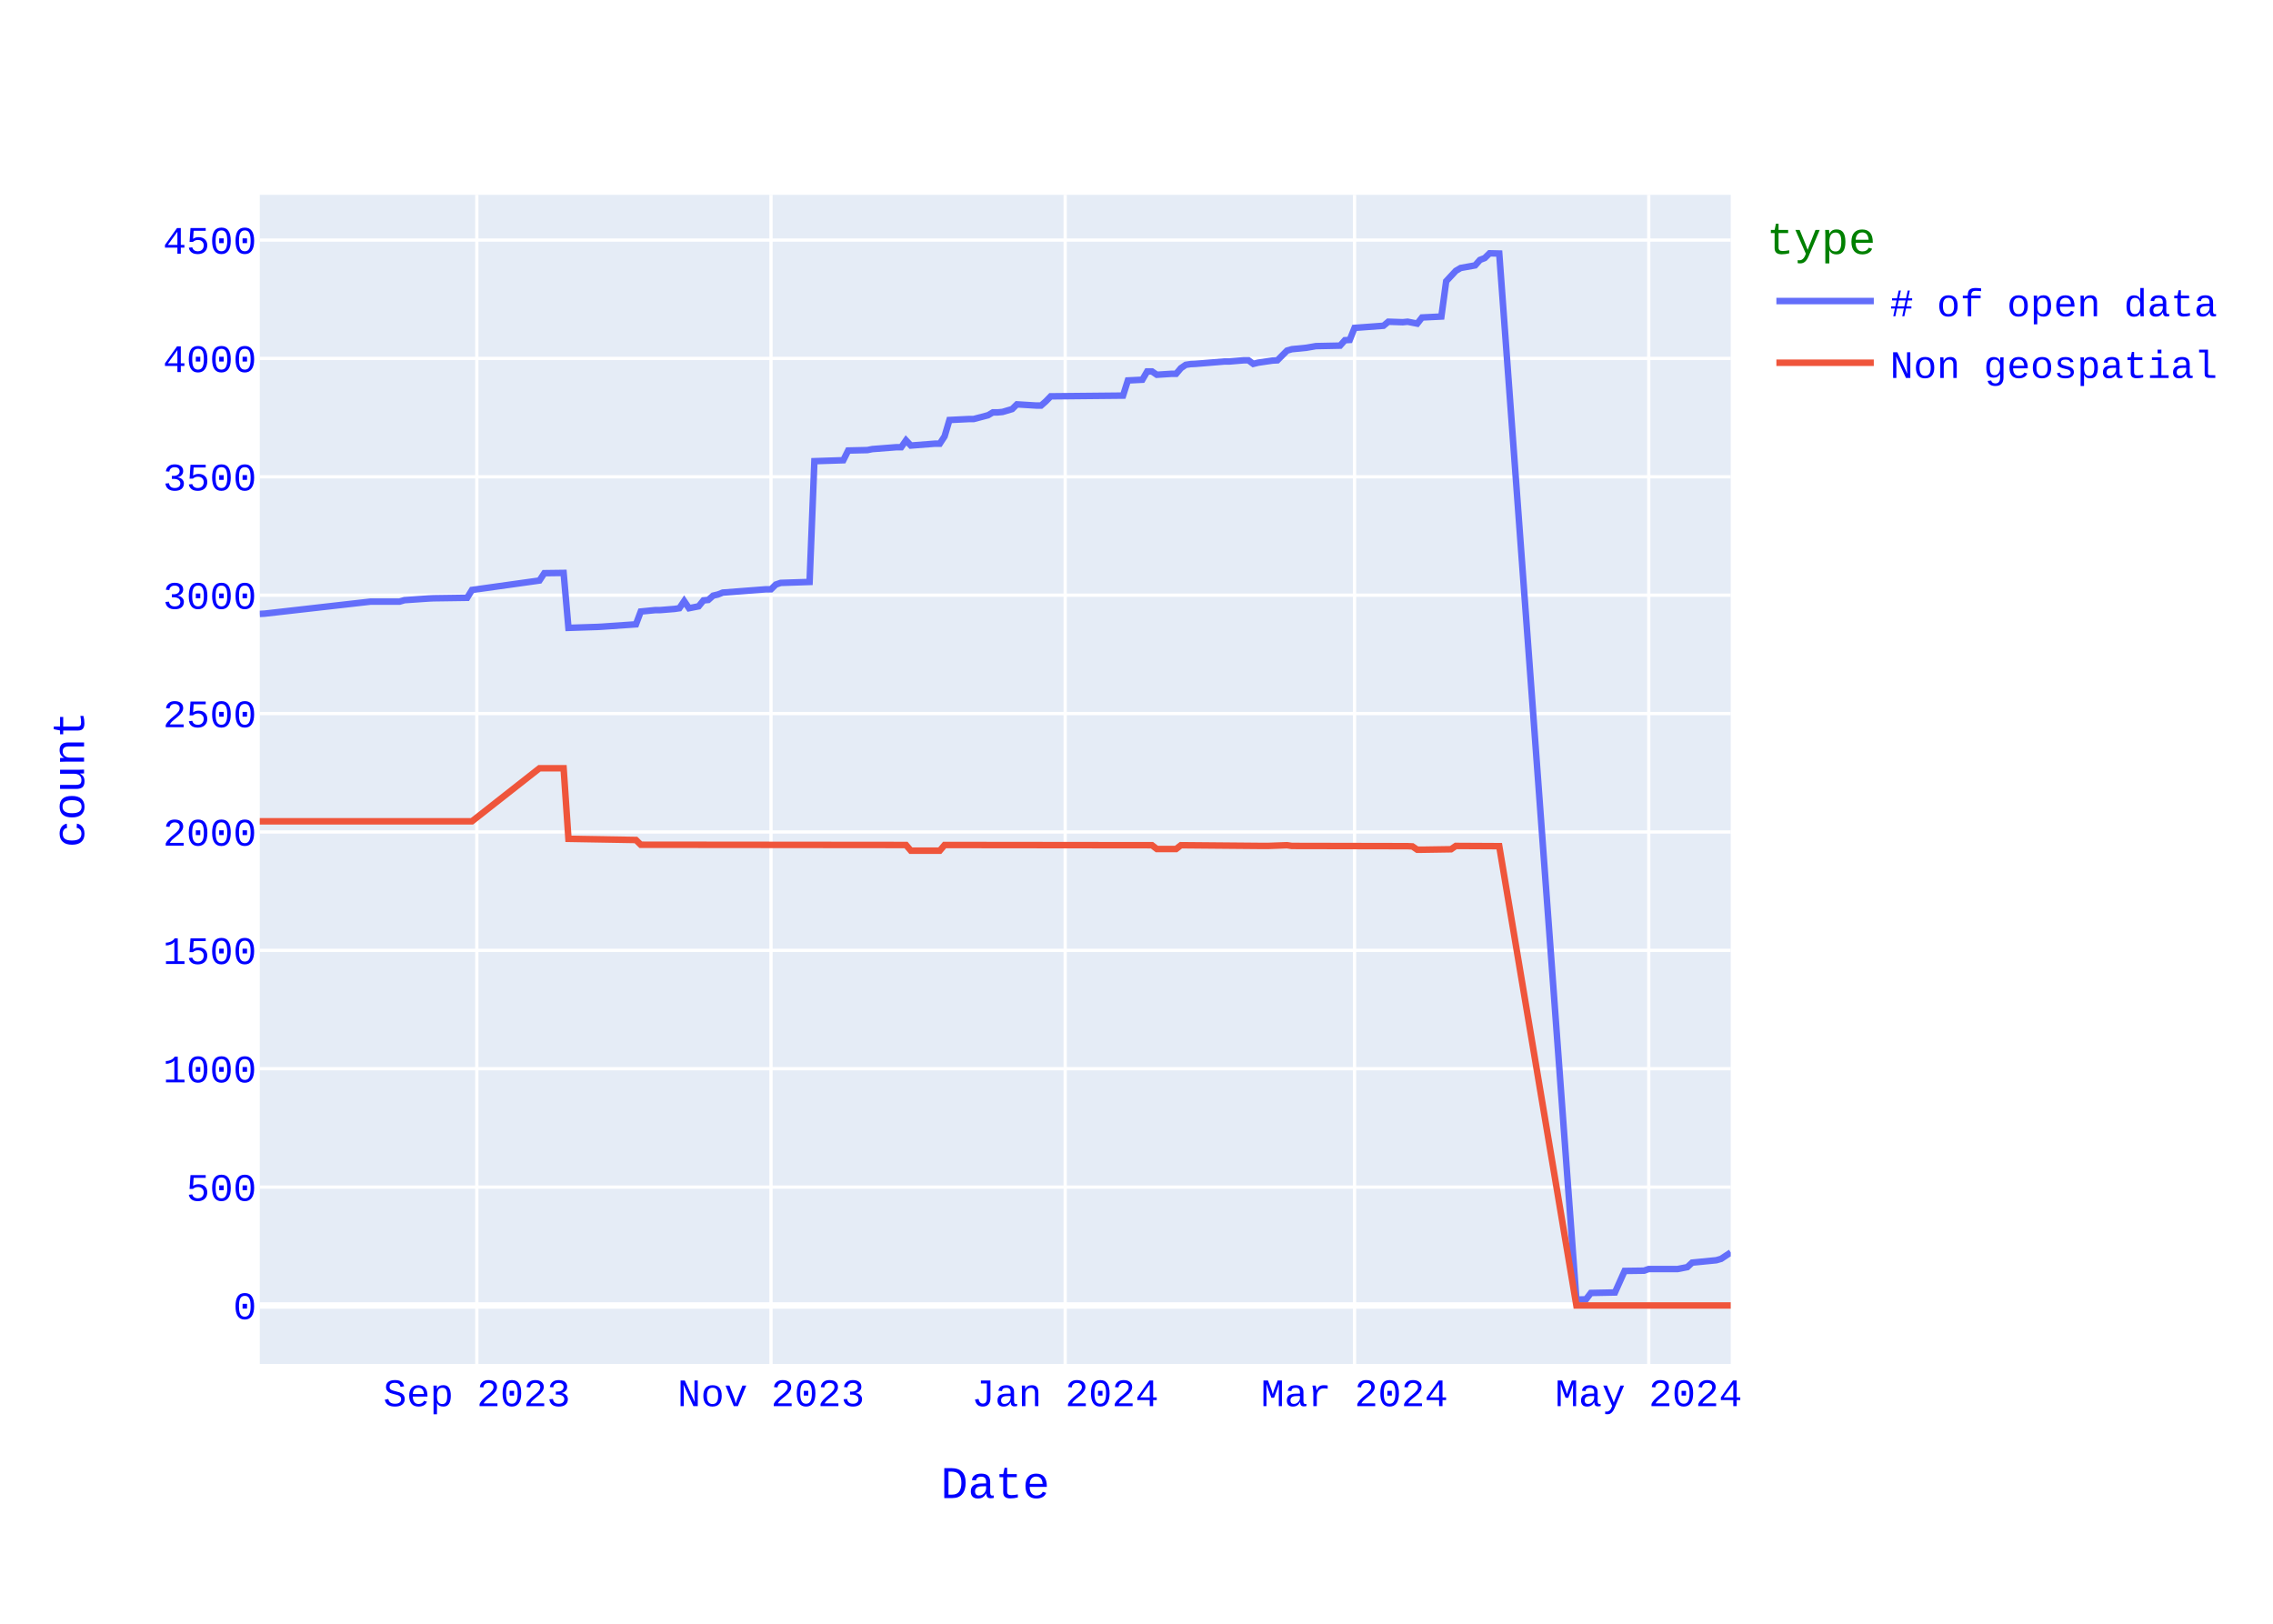
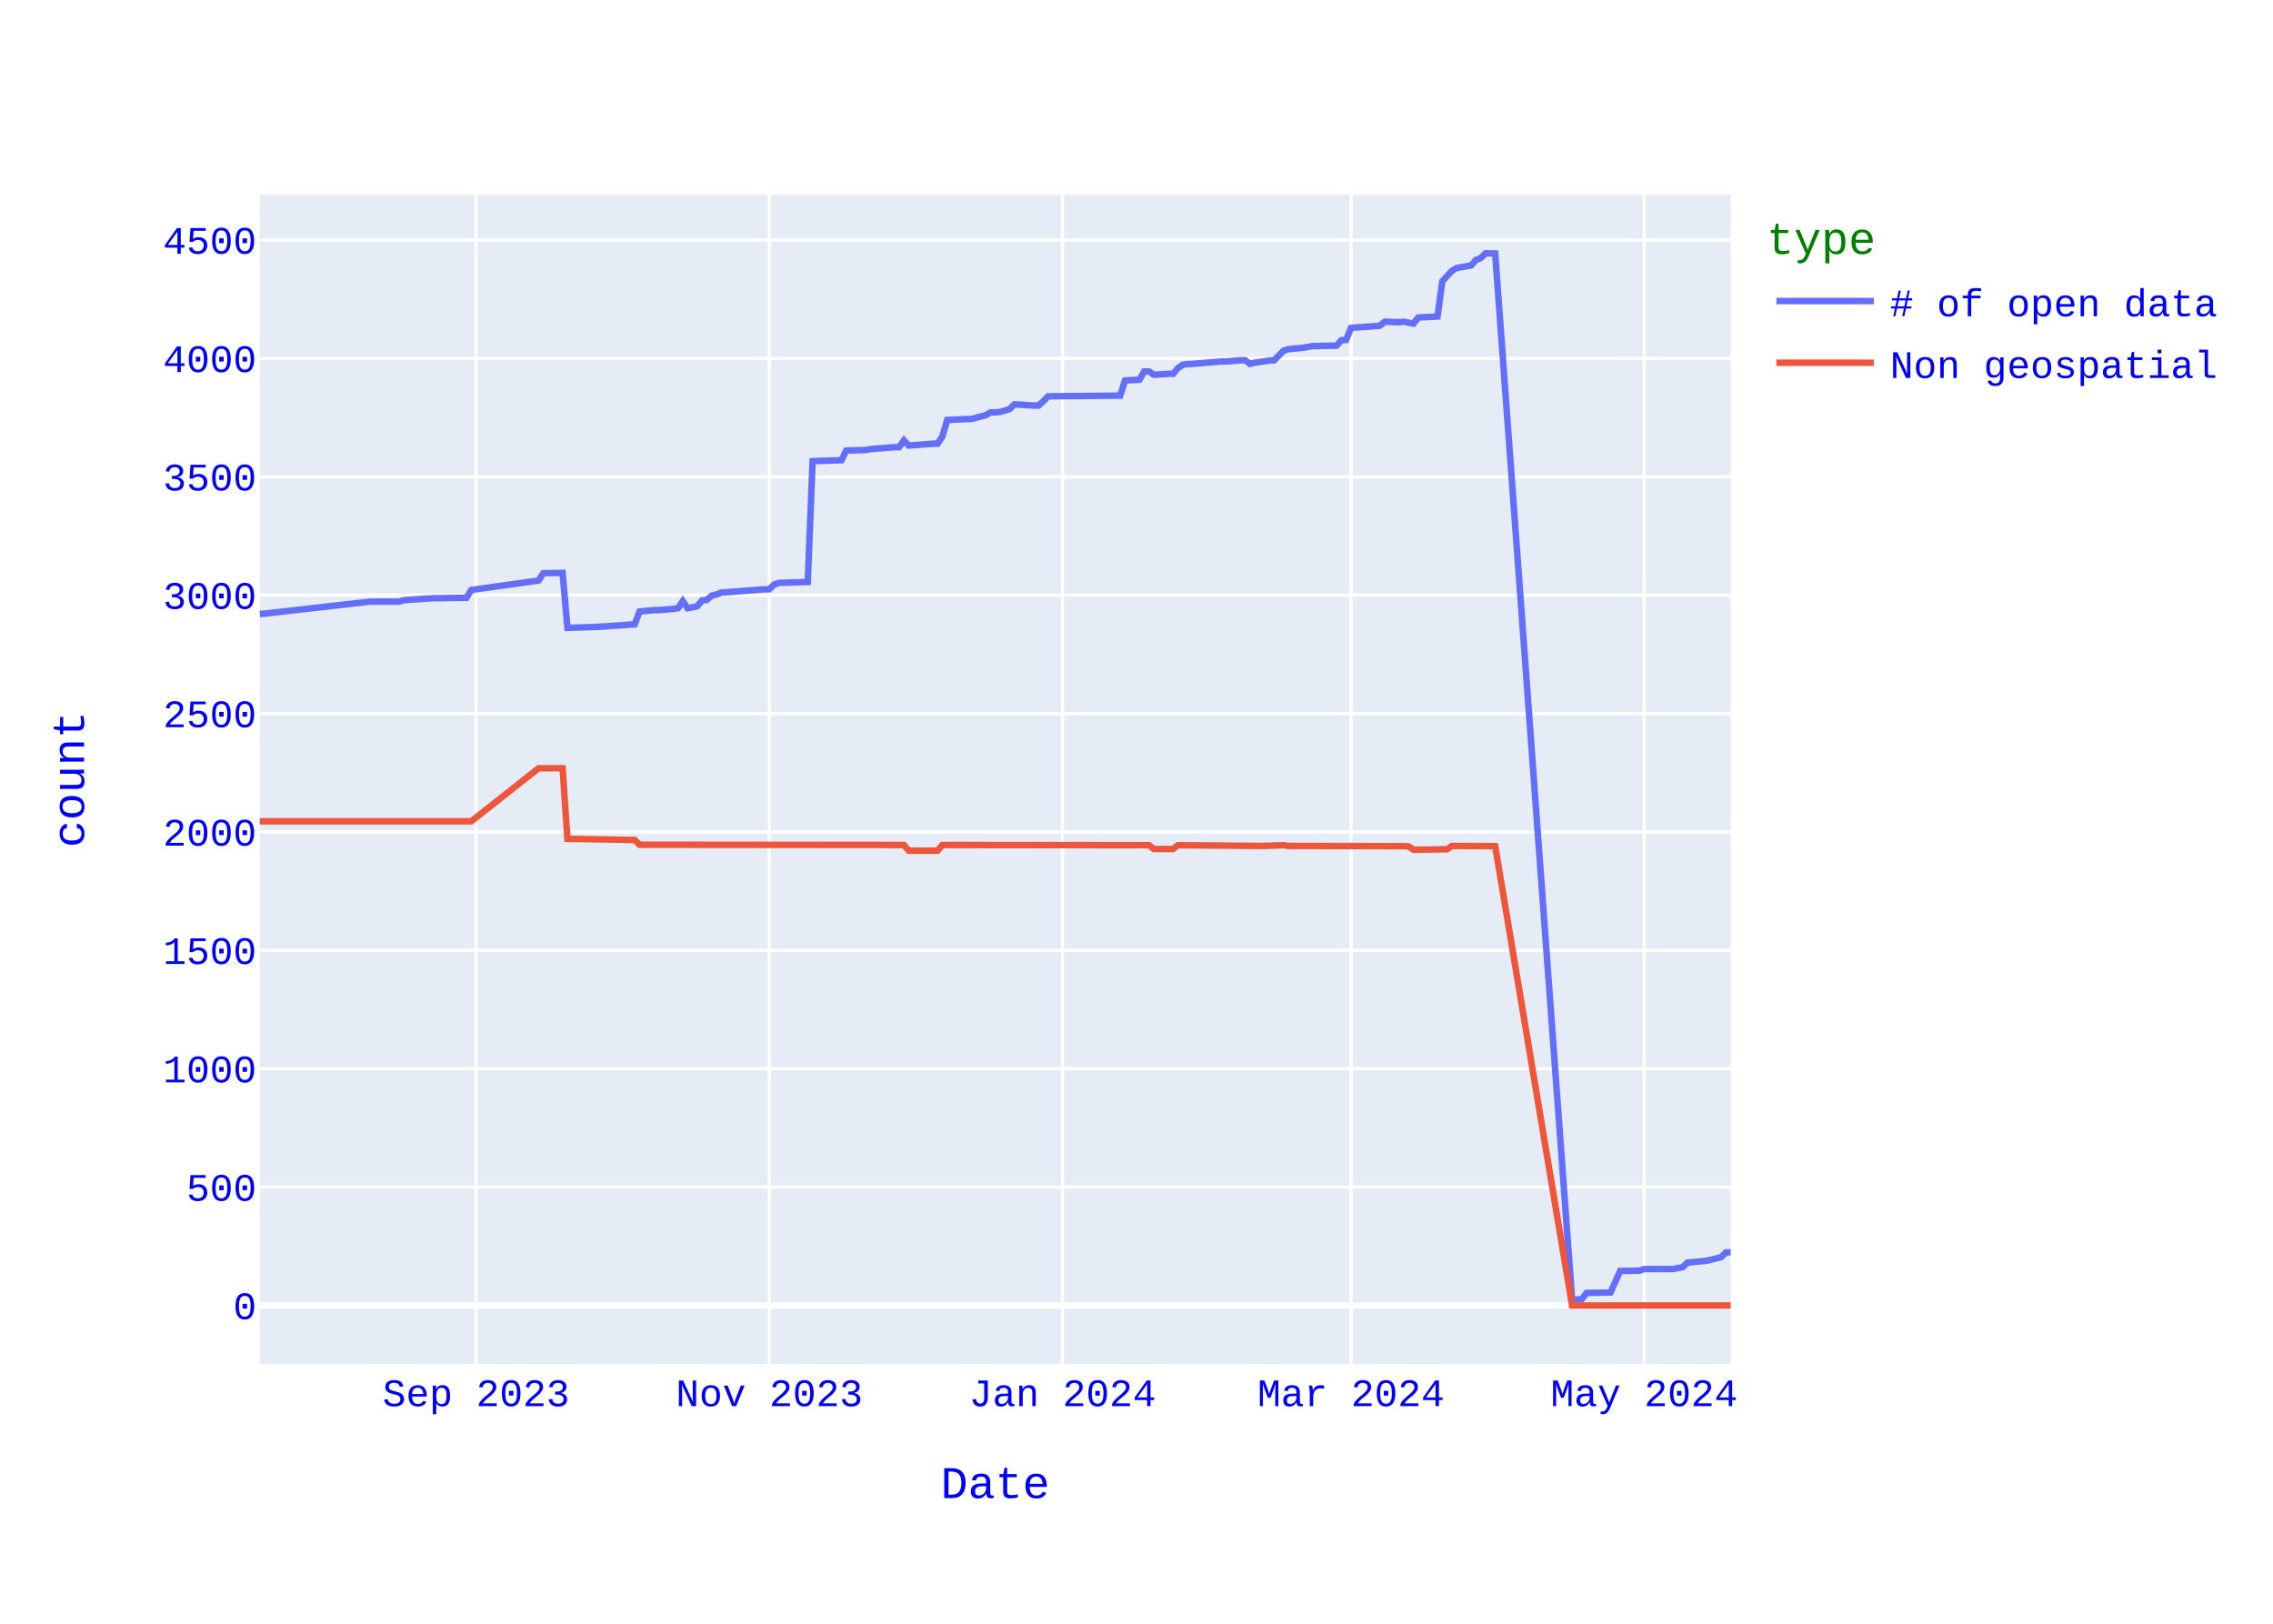
<svg xmlns="http://www.w3.org/2000/svg" class="main-svg" width="700" height="500" style="" viewBox="0 0 700 500">
  <rect x="0" y="0" width="700" height="500" style="fill: rgb(255, 255, 255); fill-opacity: 1;" />
-   <defs id="defs-02bb79">
+   <defs id="defs-728d33">
    <g class="clips">
-       <clipPath id="clip02bb79xyplot" class="plotclip">
+       <clipPath id="clip728d33xyplot" class="plotclip">
        <rect width="453" height="360" />
      </clipPath>
-       <clipPath class="axesclip" id="clip02bb79x">
+       <clipPath class="axesclip" id="clip728d33x">
        <rect x="80" y="0" width="453" height="500" />
      </clipPath>
-       <clipPath class="axesclip" id="clip02bb79y">
+       <clipPath class="axesclip" id="clip728d33y">
        <rect x="0" y="60" width="700" height="360" />
      </clipPath>
-       <clipPath class="axesclip" id="clip02bb79xy">
+       <clipPath class="axesclip" id="clip728d33xy">
        <rect x="80" y="60" width="453" height="360" />
      </clipPath>
    </g>
    <g class="gradients" />
    <g class="patterns" />
  </defs>
  <g class="bglayer">
    <rect class="bg" x="80" y="60" width="453" height="360" style="fill: rgb(229, 236, 246); fill-opacity: 1; stroke-width: 0;" />
  </g>
  <g class="layer-below">
    <g class="imagelayer" />
    <g class="shapelayer" />
  </g>
  <g class="cartesianlayer">
    <g class="subplot xy">
      <g class="layer-subplot">
        <g class="shapelayer" />
        <g class="imagelayer" />
      </g>
      <g class="minor-gridlayer">
        <g class="x" />
        <g class="y" />
      </g>
      <g class="gridlayer">
        <g class="x">
-           <path class="xgrid crisp" transform="translate(146.84,0)" d="M0,60v360" style="stroke: rgb(255, 255, 255); stroke-opacity: 1; stroke-width: 1px;" />
-           <path class="xgrid crisp" transform="translate(237.44,0)" d="M0,60v360" style="stroke: rgb(255, 255, 255); stroke-opacity: 1; stroke-width: 1px;" />
-           <path class="xgrid crisp" transform="translate(328.04,0)" d="M0,60v360" style="stroke: rgb(255, 255, 255); stroke-opacity: 1; stroke-width: 1px;" />
-           <path class="xgrid crisp" transform="translate(417.15,0)" d="M0,60v360" style="stroke: rgb(255, 255, 255); stroke-opacity: 1; stroke-width: 1px;" />
-           <path class="xgrid crisp" transform="translate(507.75,0)" d="M0,60v360" style="stroke: rgb(255, 255, 255); stroke-opacity: 1; stroke-width: 1px;" />
+           <path class="xgrid crisp" transform="translate(146.62,0)" d="M0,60v360" style="stroke: rgb(255, 255, 255); stroke-opacity: 1; stroke-width: 1px;" />
+           <path class="xgrid crisp" transform="translate(236.92,0)" d="M0,60v360" style="stroke: rgb(255, 255, 255); stroke-opacity: 1; stroke-width: 1px;" />
+           <path class="xgrid crisp" transform="translate(327.23,0)" d="M0,60v360" style="stroke: rgb(255, 255, 255); stroke-opacity: 1; stroke-width: 1px;" />
+           <path class="xgrid crisp" transform="translate(416.05,0)" d="M0,60v360" style="stroke: rgb(255, 255, 255); stroke-opacity: 1; stroke-width: 1px;" />
+           <path class="xgrid crisp" transform="translate(506.35,0)" d="M0,60v360" style="stroke: rgb(255, 255, 255); stroke-opacity: 1; stroke-width: 1px;" />
        </g>
        <g class="y">
          <path class="ygrid crisp" transform="translate(0,365.55)" d="M80,0h453" style="stroke: rgb(255, 255, 255); stroke-opacity: 1; stroke-width: 1px;" />
          <path class="ygrid crisp" transform="translate(0,329.09)" d="M80,0h453" style="stroke: rgb(255, 255, 255); stroke-opacity: 1; stroke-width: 1px;" />
          <path class="ygrid crisp" transform="translate(0,292.64)" d="M80,0h453" style="stroke: rgb(255, 255, 255); stroke-opacity: 1; stroke-width: 1px;" />
          <path class="ygrid crisp" transform="translate(0,256.19)" d="M80,0h453" style="stroke: rgb(255, 255, 255); stroke-opacity: 1; stroke-width: 1px;" />
          <path class="ygrid crisp" transform="translate(0,219.73)" d="M80,0h453" style="stroke: rgb(255, 255, 255); stroke-opacity: 1; stroke-width: 1px;" />
          <path class="ygrid crisp" transform="translate(0,183.28)" d="M80,0h453" style="stroke: rgb(255, 255, 255); stroke-opacity: 1; stroke-width: 1px;" />
          <path class="ygrid crisp" transform="translate(0,146.82)" d="M80,0h453" style="stroke: rgb(255, 255, 255); stroke-opacity: 1; stroke-width: 1px;" />
          <path class="ygrid crisp" transform="translate(0,110.37)" d="M80,0h453" style="stroke: rgb(255, 255, 255); stroke-opacity: 1; stroke-width: 1px;" />
          <path class="ygrid crisp" transform="translate(0,73.92)" d="M80,0h453" style="stroke: rgb(255, 255, 255); stroke-opacity: 1; stroke-width: 1px;" />
        </g>
      </g>
      <g class="zerolinelayer">
        <path class="yzl zl crisp" transform="translate(0,402)" d="M80,0h453" style="stroke: rgb(255, 255, 255); stroke-opacity: 1; stroke-width: 2px;" />
      </g>
      <path class="xlines-below" />
      <path class="ylines-below" />
      <g class="overlines-below" />
      <g class="xaxislayer-below" />
      <g class="yaxislayer-below" />
      <g class="overaxes-below" />
-       <g class="plot" transform="translate(80,60)" clip-path="url(#clip02bb79xyplot)">
+       <g class="plot" transform="translate(80,60)" clip-path="url(#clip728d33xyplot)">
        <g class="scatterlayer mlayer">
-           <g class="trace scatter tracee05752" style="stroke-miterlimit: 2; opacity: 1;">
+           <g class="trace scatter tracebcb71f" style="stroke-miterlimit: 2; opacity: 1;">
            <g class="fills" />
            <g class="errorbars" />
            <g class="lines">
-               <path class="js-line" d="M453,325.67L450.03,327.64L448.54,328.07L441.12,328.8L439.63,330.19L436.66,330.77L435.18,330.77L427.75,330.77L426.27,331.28L420.32,331.36L417.35,337.99L409.93,338.14L408.44,340.1L405.47,340.18L381.71,18.07L378.74,18L377.25,19.46L375.77,20.04L374.28,21.72L369.83,22.52L368.34,23.4L365.37,26.6L363.89,37.47L357.94,37.76L356.46,39.65L353.49,39.07L352,39.22L347.55,39.07L346.06,40.31L337.15,40.97L335.67,44.68L334.18,44.76L332.7,46.43L325.27,46.58L322.3,47.09L317.84,47.53L316.36,47.96L313.39,50.95L311.9,51.03L307.45,51.68L305.96,52.05L304.48,50.95L302.99,50.95L298.53,51.32L297.05,51.32L288.14,52.05L286.65,52.12L285.17,52.34L283.68,53.36L282.2,55.11L280.71,55.11L276.26,55.4L274.77,54.38L273.29,54.38L271.8,56.93L267.34,57.15L265.86,61.82L243.58,62.04L242.1,63.57L240.61,64.88L239.12,64.88L233.18,64.51L231.7,65.97L228.73,66.85L227.24,66.99L225.76,66.99L224.27,67.87L219.82,69.04L218.33,69.04L212.39,69.33L210.9,74.36L209.42,76.62L207.93,76.62L200.51,77.2L199.02,75.6L197.54,77.71L196.05,77.71L188.63,78.29L187.14,78.59L181.2,78.73L179.71,81.72L170.8,82.01L169.32,119.2L160.41,119.49L158.92,120L157.44,121.46L155.95,121.46L142.58,122.48L141.1,123.06L139.61,123.42L138.13,124.74L136.64,124.88L135.16,126.7L132.19,127.29L130.7,125.1L129.22,127.29L127.73,127.51L123.28,127.87L121.79,127.87L117.33,128.31L115.85,132.25L105.45,132.97L103.97,133.05L95.06,133.34L93.57,116.42L87.63,116.5L86.14,118.76L65.35,121.67L63.87,124.08L53.47,124.23L51.98,124.3L44.56,124.81L43.07,125.25L34.16,125.25L1.49,128.96L0,129.04" style="vector-effect: none; fill: none; stroke: rgb(99, 110, 250); stroke-opacity: 1; stroke-width: 2px; opacity: 1;" />
+               <path class="js-line" d="M453,325.6L451.52,325.67L450.04,327.13L445.6,328.22L444.12,328.37L439.68,328.8L438.2,330.19L435.24,330.77L433.75,330.77L426.35,330.77L424.87,331.28L418.95,331.36L415.99,337.99L408.59,338.14L407.11,340.1L404.15,340.18L380.46,18.07L377.5,18L376.02,19.46L374.54,20.04L373.06,21.72L368.62,22.52L367.14,23.4L364.18,26.6L362.7,37.47L356.77,37.76L355.29,39.65L352.33,39.07L350.85,39.22L346.41,39.07L344.93,40.31L336.05,40.97L334.57,44.68L333.09,44.76L331.61,46.43L324.21,46.58L321.25,47.09L316.8,47.53L315.32,47.96L312.36,50.95L310.88,51.03L306.44,51.68L304.96,52.05L303.48,50.95L302,50.95L297.56,51.32L296.08,51.32L287.2,52.05L285.72,52.12L284.24,52.34L282.75,53.36L281.27,55.11L279.79,55.11L275.35,55.4L273.87,54.38L272.39,54.38L270.91,56.93L266.47,57.15L264.99,61.82L242.78,62.04L241.3,63.57L239.82,64.88L238.34,64.88L232.42,64.51L230.94,65.97L227.98,66.85L226.5,66.99L225.02,66.99L223.54,67.87L219.1,69.04L217.62,69.04L211.7,69.33L210.22,74.36L208.74,76.62L207.25,76.62L199.85,77.2L198.37,75.6L196.89,77.71L195.41,77.71L188.01,78.29L186.53,78.59L180.61,78.73L179.13,81.72L170.25,82.01L168.76,119.2L159.88,119.49L158.4,120L156.92,121.46L155.44,121.46L142.12,122.48L140.64,123.06L139.16,123.42L137.68,124.74L136.2,124.88L134.72,126.7L131.75,127.29L130.27,125.1L128.79,127.29L127.31,127.51L122.87,127.87L121.39,127.87L116.95,128.31L115.47,132.25L105.11,132.97L103.63,133.05L94.75,133.34L93.26,116.42L87.34,116.5L85.86,118.76L65.14,121.67L63.66,124.08L53.29,124.23L51.81,124.3L44.41,124.81L42.93,125.25L34.05,125.25L1.48,128.96L0,129.04" style="vector-effect: none; fill: none; stroke: rgb(99, 110, 250); stroke-opacity: 1; stroke-width: 2px; opacity: 1;" />
            </g>
            <g class="points" />
            <g class="text" />
          </g>
-           <g class="trace scatter trace81cfb1" style="stroke-miterlimit: 2; opacity: 1;">
+           <g class="trace scatter traced05f68" style="stroke-miterlimit: 2; opacity: 1;">
            <g class="fills" />
            <g class="errorbars" />
            <g class="lines">
-               <path class="js-line" d="M453,342L405.47,342L381.71,200.56L368.34,200.49L366.86,201.51L357.94,201.65L356.46,201.65L354.97,200.63L353.49,200.56L317.84,200.49L316.36,200.27L310.42,200.49L308.93,200.49L283.68,200.27L282.2,201.43L276.26,201.43L274.77,200.27L210.9,200.2L209.42,201.95L200.51,201.95L199.02,200.2L117.33,200.12L115.85,198.66L95.06,198.3L93.57,176.57L86.14,176.57L65.35,192.9L0,192.9" style="vector-effect: none; fill: none; stroke: rgb(239, 85, 59); stroke-opacity: 1; stroke-width: 2px; opacity: 1;" />
+               <path class="js-line" d="M453,342L404.15,342L380.46,200.56L367.14,200.49L365.66,201.51L356.77,201.65L355.29,201.65L353.81,200.63L352.33,200.56L316.8,200.49L315.32,200.27L309.4,200.49L307.92,200.49L282.75,200.27L281.27,201.43L275.35,201.43L273.87,200.27L210.22,200.2L208.74,201.95L199.85,201.95L198.37,200.2L116.95,200.12L115.47,198.66L94.75,198.3L93.26,176.57L85.86,176.57L65.14,192.9L0,192.9" style="vector-effect: none; fill: none; stroke: rgb(239, 85, 59); stroke-opacity: 1; stroke-width: 2px; opacity: 1;" />
            </g>
            <g class="points" />
            <g class="text" />
          </g>
        </g>
      </g>
      <g class="overplot" />
      <path class="xlines-above crisp" d="M0,0" style="fill: none;" />
      <path class="ylines-above crisp" d="M0,0" style="fill: none;" />
      <g class="overlines-above" />
      <g class="xaxislayer-above">
        <g class="xtick">
-           <text text-anchor="middle" x="0" y="433" transform="translate(146.84,0)" style="font-family: 'Courier New'; font-size: 12px; fill: rgb(0, 0, 255); fill-opacity: 1; white-space: pre; opacity: 1;">Sep 2023</text>
-         </g>
-         <g class="xtick">
-           <text text-anchor="middle" x="0" y="433" style="font-family: 'Courier New'; font-size: 12px; fill: rgb(0, 0, 255); fill-opacity: 1; white-space: pre; opacity: 1;" transform="translate(237.44,0)">Nov 2023</text>
-         </g>
-         <g class="xtick">
-           <text text-anchor="middle" x="0" y="433" style="font-family: 'Courier New'; font-size: 12px; fill: rgb(0, 0, 255); fill-opacity: 1; white-space: pre; opacity: 1;" transform="translate(328.04,0)">Jan 2024</text>
-         </g>
-         <g class="xtick">
-           <text text-anchor="middle" x="0" y="433" style="font-family: 'Courier New'; font-size: 12px; fill: rgb(0, 0, 255); fill-opacity: 1; white-space: pre; opacity: 1;" transform="translate(417.15,0)">Mar 2024</text>
-         </g>
-         <g class="xtick">
-           <text text-anchor="middle" x="0" y="433" style="font-family: 'Courier New'; font-size: 12px; fill: rgb(0, 0, 255); fill-opacity: 1; white-space: pre; opacity: 1;" transform="translate(507.75,0)">May 2024</text>
+           <text text-anchor="middle" x="0" y="433" transform="translate(146.62,0)" style="font-family: 'Courier New'; font-size: 12px; fill: rgb(0, 0, 255); fill-opacity: 1; white-space: pre; opacity: 1;">Sep 2023</text>
+         </g>
+         <g class="xtick">
+           <text text-anchor="middle" x="0" y="433" style="font-family: 'Courier New'; font-size: 12px; fill: rgb(0, 0, 255); fill-opacity: 1; white-space: pre; opacity: 1;" transform="translate(236.92,0)">Nov 2023</text>
+         </g>
+         <g class="xtick">
+           <text text-anchor="middle" x="0" y="433" style="font-family: 'Courier New'; font-size: 12px; fill: rgb(0, 0, 255); fill-opacity: 1; white-space: pre; opacity: 1;" transform="translate(327.23,0)">Jan 2024</text>
+         </g>
+         <g class="xtick">
+           <text text-anchor="middle" x="0" y="433" style="font-family: 'Courier New'; font-size: 12px; fill: rgb(0, 0, 255); fill-opacity: 1; white-space: pre; opacity: 1;" transform="translate(416.05,0)">Mar 2024</text>
+         </g>
+         <g class="xtick">
+           <text text-anchor="middle" x="0" y="433" style="font-family: 'Courier New'; font-size: 12px; fill: rgb(0, 0, 255); fill-opacity: 1; white-space: pre; opacity: 1;" transform="translate(506.35,0)">May 2024</text>
        </g>
      </g>
      <g class="yaxislayer-above">
        <g class="ytick">
          <text text-anchor="end" x="79" y="4.2" transform="translate(0,402)" style="font-family: 'Courier New'; font-size: 12px; fill: rgb(0, 0, 255); fill-opacity: 1; white-space: pre; opacity: 1;">0</text>
        </g>
        <g class="ytick">
          <text text-anchor="end" x="79" y="4.2" style="font-family: 'Courier New'; font-size: 12px; fill: rgb(0, 0, 255); fill-opacity: 1; white-space: pre; opacity: 1;" transform="translate(0,365.55)">500</text>
        </g>
        <g class="ytick">
          <text text-anchor="end" x="79" y="4.2" style="font-family: 'Courier New'; font-size: 12px; fill: rgb(0, 0, 255); fill-opacity: 1; white-space: pre; opacity: 1;" transform="translate(0,329.09)">1000</text>
        </g>
        <g class="ytick">
          <text text-anchor="end" x="79" y="4.2" style="font-family: 'Courier New'; font-size: 12px; fill: rgb(0, 0, 255); fill-opacity: 1; white-space: pre; opacity: 1;" transform="translate(0,292.64)">1500</text>
        </g>
        <g class="ytick">
          <text text-anchor="end" x="79" y="4.2" style="font-family: 'Courier New'; font-size: 12px; fill: rgb(0, 0, 255); fill-opacity: 1; white-space: pre; opacity: 1;" transform="translate(0,256.19)">2000</text>
        </g>
        <g class="ytick">
          <text text-anchor="end" x="79" y="4.2" style="font-family: 'Courier New'; font-size: 12px; fill: rgb(0, 0, 255); fill-opacity: 1; white-space: pre; opacity: 1;" transform="translate(0,219.73)">2500</text>
        </g>
        <g class="ytick">
          <text text-anchor="end" x="79" y="4.2" style="font-family: 'Courier New'; font-size: 12px; fill: rgb(0, 0, 255); fill-opacity: 1; white-space: pre; opacity: 1;" transform="translate(0,183.28)">3000</text>
        </g>
        <g class="ytick">
          <text text-anchor="end" x="79" y="4.2" style="font-family: 'Courier New'; font-size: 12px; fill: rgb(0, 0, 255); fill-opacity: 1; white-space: pre; opacity: 1;" transform="translate(0,146.82)">3500</text>
        </g>
        <g class="ytick">
          <text text-anchor="end" x="79" y="4.2" style="font-family: 'Courier New'; font-size: 12px; fill: rgb(0, 0, 255); fill-opacity: 1; white-space: pre; opacity: 1;" transform="translate(0,110.37)">4000</text>
        </g>
        <g class="ytick">
          <text text-anchor="end" x="79" y="4.2" style="font-family: 'Courier New'; font-size: 12px; fill: rgb(0, 0, 255); fill-opacity: 1; white-space: pre; opacity: 1;" transform="translate(0,73.92)">4500</text>
        </g>
      </g>
      <g class="overaxes-above" />
    </g>
  </g>
  <g class="polarlayer" />
  <g class="smithlayer" />
  <g class="ternarylayer" />
  <g class="geolayer" />
  <g class="funnelarealayer" />
  <g class="pielayer" />
  <g class="iciclelayer" />
  <g class="treemaplayer" />
  <g class="sunburstlayer" />
  <g class="glimages" />
-   <defs id="topdefs-02bb79">
+   <defs id="topdefs-728d33">
    <g class="clips" />
-     <clipPath id="legend02bb79">
+     <clipPath id="legend728d33">
      <rect width="146" height="67" x="0" y="0" />
    </clipPath>
  </defs>
  <g class="layer-above">
    <g class="imagelayer" />
    <g class="shapelayer" />
  </g>
  <g class="infolayer">
    <g class="legend" pointer-events="all" transform="translate(542.06,60)">
      <rect class="bg" shape-rendering="crispEdges" style="stroke: rgb(68, 68, 68); stroke-opacity: 1; fill: rgb(255, 255, 255); fill-opacity: 1; stroke-width: 0px;" width="146" height="67" x="0" y="0" />
-       <g class="scrollbox" transform="" clip-path="url(#legend02bb79)">
+       <g class="scrollbox" transform="" clip-path="url(#legend728d33)">
        <text class="legendtitletext" text-anchor="start" x="2" y="18.2" style="font-family: 'Courier New'; font-size: 14px; fill: rgb(0, 128, 0); fill-opacity: 1; white-space: pre;">type</text>
        <g class="groups" transform="">
          <g class="traces" transform="translate(0,32.7)" style="opacity: 1;">
            <text class="legendtext" text-anchor="start" x="40" y="4.68" style="font-family: 'Courier New'; font-size: 12px; fill: rgb(0, 0, 255); fill-opacity: 1; white-space: pre;"># of open data</text>
            <g class="layers" style="opacity: 1;">
              <g class="legendfill" />
              <g class="legendlines">
                <path class="js-line" d="M5,0h30" style="fill: none; stroke: rgb(99, 110, 250); stroke-opacity: 1; stroke-width: 2px;" />
              </g>
              <g class="legendsymbols">
                <g class="legendpoints" />
              </g>
            </g>
            <rect class="legendtoggle" x="0" y="-9.5" width="140.828" height="19" style="fill: rgb(0, 0, 0); fill-opacity: 0;" />
          </g>
        </g>
        <g class="groups" transform="">
          <g class="traces" transform="translate(0,51.7)" style="opacity: 1;">
            <text class="legendtext" text-anchor="start" x="40" y="4.68" style="font-family: 'Courier New'; font-size: 12px; fill: rgb(0, 0, 255); fill-opacity: 1; white-space: pre;">Non geospatial</text>
            <g class="layers" style="opacity: 1;">
              <g class="legendfill" />
              <g class="legendlines">
                <path class="js-line" d="M5,0h30" style="fill: none; stroke: rgb(239, 85, 59); stroke-opacity: 1; stroke-width: 2px;" />
              </g>
              <g class="legendsymbols">
                <g class="legendpoints" />
              </g>
            </g>
            <rect class="legendtoggle" x="0" y="-9.5" width="140.828" height="19" style="fill: rgb(0, 0, 0); fill-opacity: 0;" />
          </g>
        </g>
      </g>
      <rect class="scrollbar" rx="20" ry="3" width="0" height="0" style="fill: rgb(128, 139, 164); fill-opacity: 1;" x="0" y="0" />
    </g>
    <g class="g-gtitle" />
    <g class="g-xtitle">
      <text class="xtitle" x="306.5" y="461.3" text-anchor="middle" style="font-family: 'Courier New'; font-size: 14px; fill: rgb(0, 0, 255); opacity: 1; font-weight: normal; white-space: pre;">Date</text>
    </g>
    <g class="g-ytitle">
      <text class="ytitle" transform="rotate(-90,25.8875,240)" x="25.888" y="240" text-anchor="middle" style="font-family: 'Courier New'; font-size: 14px; fill: rgb(0, 0, 255); opacity: 1; font-weight: normal; white-space: pre;">count</text>
    </g>
  </g>
</svg>
